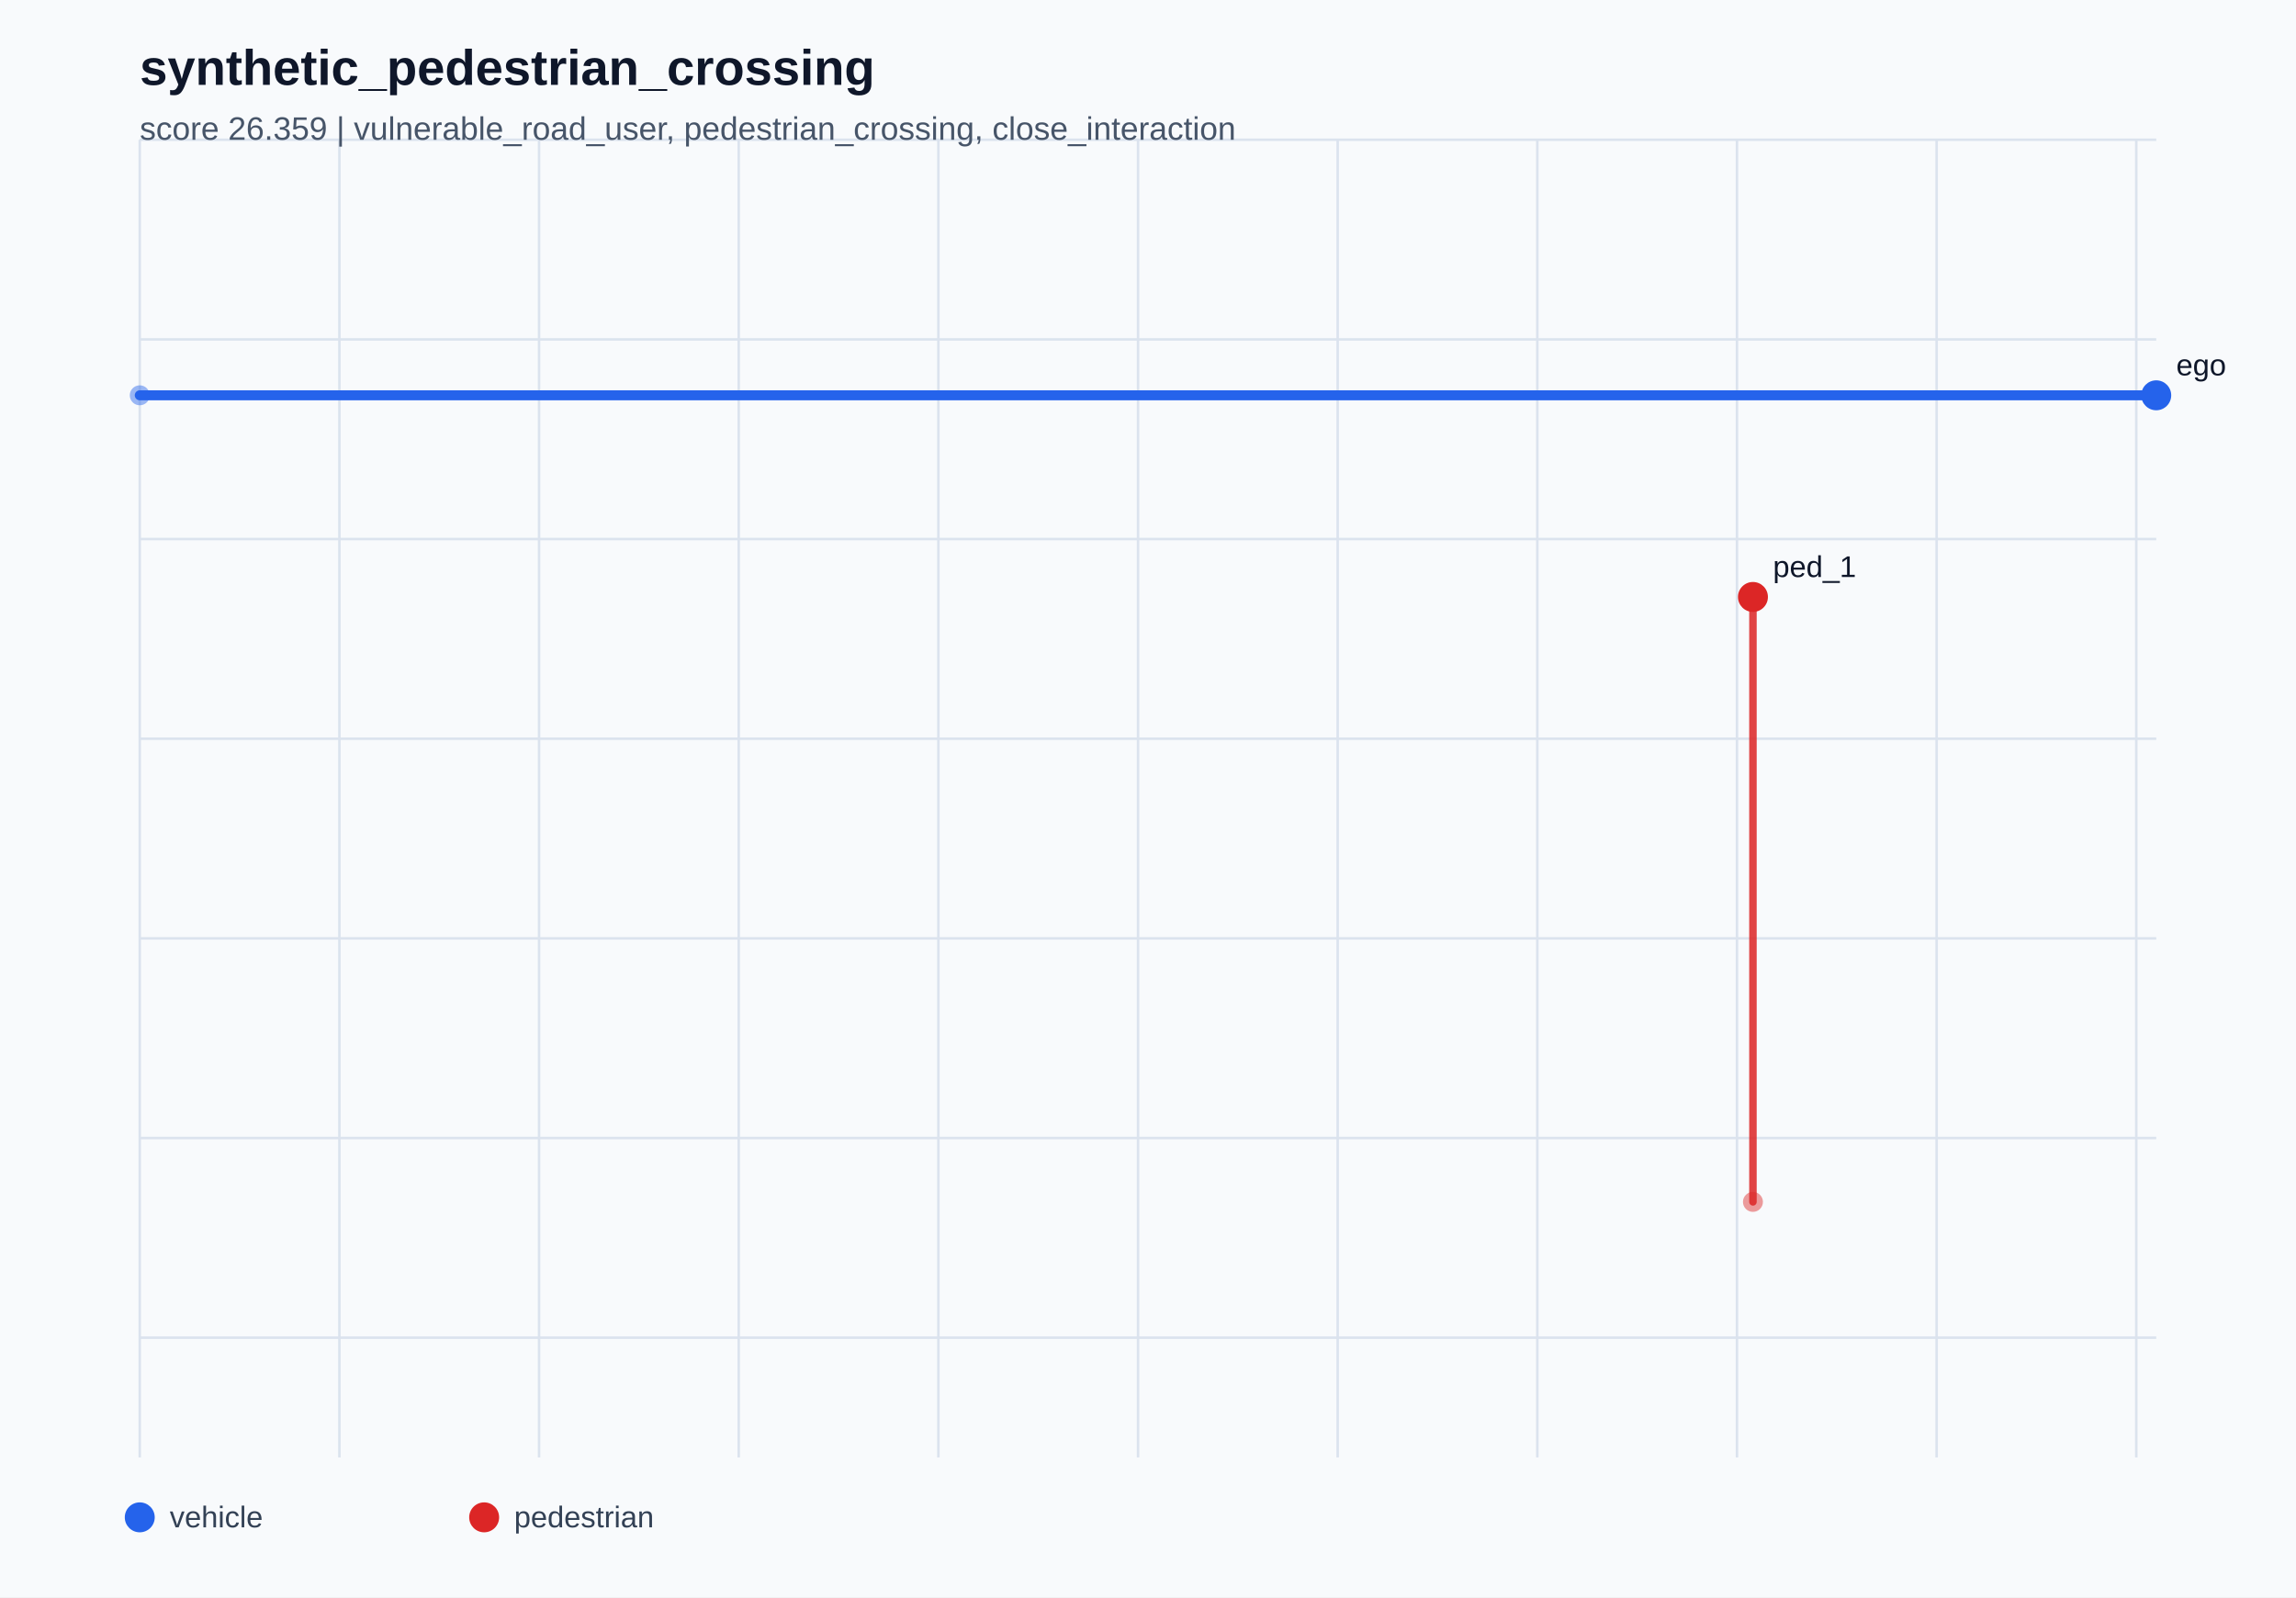
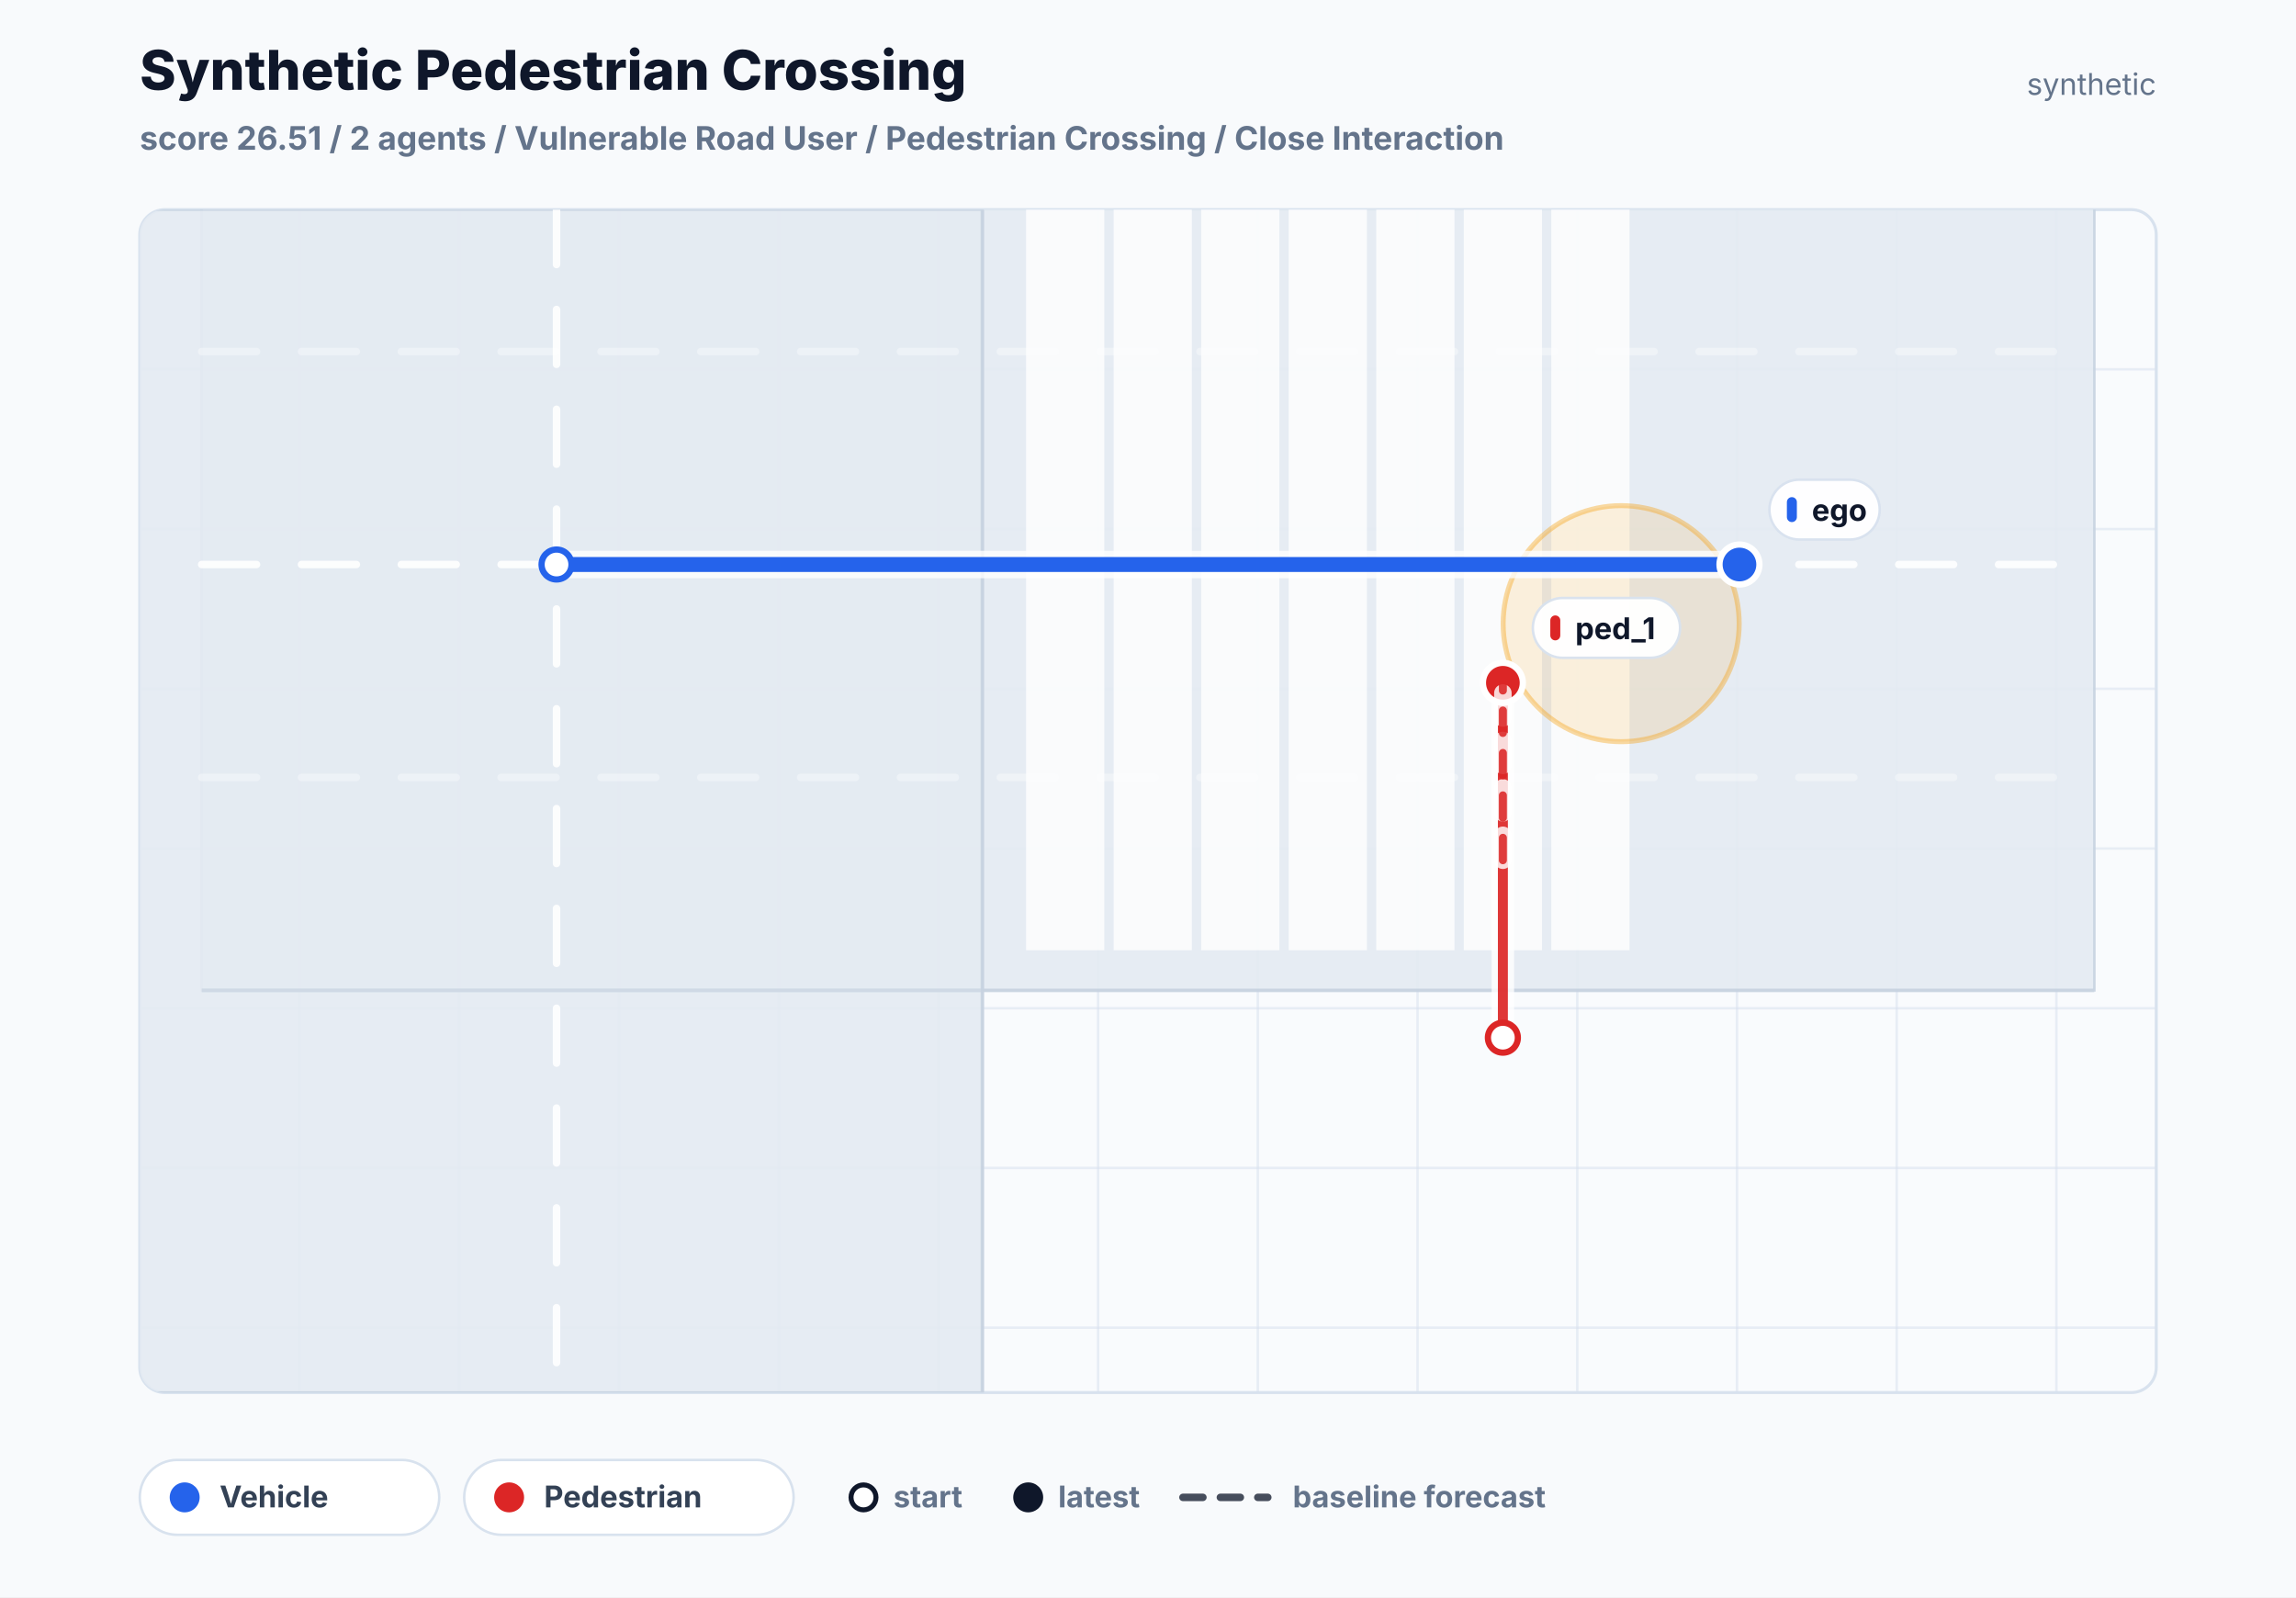
<svg xmlns="http://www.w3.org/2000/svg" width="920" height="640" viewBox="0 0 920 640" role="img">
+   <defs>
+     <clipPath id="scenario-plot-clip">
+       <rect x="56" y="84" width="808" height="474" rx="10" />
+     </clipPath>
+   </defs>
  <rect x="0" y="0" width="920" height="640" fill="#f8fafc" />
-   <line x1="56" y1="56" x2="56" y2="584" stroke="#dbe3ee" stroke-width="1" />
-   <line x1="136" y1="56" x2="136" y2="584" stroke="#dbe3ee" stroke-width="1" />
-   <line x1="216" y1="56" x2="216" y2="584" stroke="#dbe3ee" stroke-width="1" />
-   <line x1="296" y1="56" x2="296" y2="584" stroke="#dbe3ee" stroke-width="1" />
-   <line x1="376" y1="56" x2="376" y2="584" stroke="#dbe3ee" stroke-width="1" />
-   <line x1="456" y1="56" x2="456" y2="584" stroke="#dbe3ee" stroke-width="1" />
-   <line x1="536" y1="56" x2="536" y2="584" stroke="#dbe3ee" stroke-width="1" />
-   <line x1="616" y1="56" x2="616" y2="584" stroke="#dbe3ee" stroke-width="1" />
-   <line x1="696" y1="56" x2="696" y2="584" stroke="#dbe3ee" stroke-width="1" />
-   <line x1="776" y1="56" x2="776" y2="584" stroke="#dbe3ee" stroke-width="1" />
-   <line x1="856" y1="56" x2="856" y2="584" stroke="#dbe3ee" stroke-width="1" />
-   <line x1="56" y1="56" x2="864" y2="56" stroke="#dbe3ee" stroke-width="1" />
-   <line x1="56" y1="136" x2="864" y2="136" stroke="#dbe3ee" stroke-width="1" />
-   <line x1="56" y1="216" x2="864" y2="216" stroke="#dbe3ee" stroke-width="1" />
-   <line x1="56" y1="296" x2="864" y2="296" stroke="#dbe3ee" stroke-width="1" />
-   <line x1="56" y1="376" x2="864" y2="376" stroke="#dbe3ee" stroke-width="1" />
-   <line x1="56" y1="456" x2="864" y2="456" stroke="#dbe3ee" stroke-width="1" />
-   <line x1="56" y1="536" x2="864" y2="536" stroke="#dbe3ee" stroke-width="1" />
-   <text x="56" y="34" fill="#0f172a" font-size="20" font-family="Arial, sans-serif" font-weight="700">synthetic_pedestrian_crossing</text>
-   <text x="56" y="56" fill="#475569" font-size="13" font-family="Arial, sans-serif">score 26.359 | vulnerable_road_user, pedestrian_crossing, close_interaction</text>
-   <circle cx="56" cy="608" r="6" fill="#2563eb" />
-   <text x="68" y="612" fill="#334155" font-size="12" font-family="Arial, sans-serif">vehicle</text>
-   <circle cx="194" cy="608" r="6" fill="#dc2626" />
-   <text x="206" y="612" fill="#334155" font-size="12" font-family="Arial, sans-serif">pedestrian</text>
-   <polyline points="56.00,158.40 460.00,158.40 864.00,158.40" fill="none" stroke="#2563eb" stroke-width="4" stroke-linecap="round" stroke-linejoin="round" opacity="1.0" />
-   <circle cx="56.00" cy="158.40" r="4" fill="#2563eb" opacity="0.45" />
-   <circle cx="864.00" cy="158.40" r="6" fill="#2563eb" />
-   <text x="872.00" y="150.40" fill="#0f172a" font-size="12" font-family="Arial, sans-serif">ego</text>
-   <polyline points="702.40,481.60 702.40,360.40 702.40,239.20" fill="none" stroke="#dc2626" stroke-width="3" stroke-linecap="round" stroke-linejoin="round" opacity="0.86" />
-   <circle cx="702.40" cy="481.60" r="4" fill="#dc2626" opacity="0.45" />
-   <circle cx="702.40" cy="239.20" r="6" fill="#dc2626" />
-   <text x="710.40" y="231.20" fill="#0f172a" font-size="12" font-family="Arial, sans-serif">ped_1</text>
+   <text x="56" y="36" fill="#0f172a" font-size="22" font-family="Inter, Arial, sans-serif" font-weight="800">Synthetic Pedestrian Crossing</text>
+   <text x="56" y="60" fill="#64748b" font-size="13" font-family="Inter, Arial, sans-serif" font-weight="650">score 26.51 / 2 agents / Vulnerable Road User / Pedestrian Crossing / Close Interaction</text>
+   <text x="864" y="38" fill="#64748b" font-size="12" font-family="Inter, Arial, sans-serif" text-anchor="end">synthetic</text>
+   <rect x="56" y="84" width="808" height="474" rx="10" fill="#f9fbfd" stroke="#d8e2ee" stroke-width="1.2" />
+   <g clip-path="url(#scenario-plot-clip)">
+     <line x1="120" y1="84" x2="120" y2="558" stroke="#d7e1ee" stroke-width="1" opacity="0.52" />
+     <line x1="184" y1="84" x2="184" y2="558" stroke="#d7e1ee" stroke-width="1" opacity="0.52" />
+     <line x1="248" y1="84" x2="248" y2="558" stroke="#d7e1ee" stroke-width="1" opacity="0.52" />
+     <line x1="312" y1="84" x2="312" y2="558" stroke="#d7e1ee" stroke-width="1" opacity="0.52" />
+     <line x1="376" y1="84" x2="376" y2="558" stroke="#d7e1ee" stroke-width="1" opacity="0.52" />
+     <line x1="440" y1="84" x2="440" y2="558" stroke="#d7e1ee" stroke-width="1" opacity="0.52" />
+     <line x1="504" y1="84" x2="504" y2="558" stroke="#d7e1ee" stroke-width="1" opacity="0.52" />
+     <line x1="568" y1="84" x2="568" y2="558" stroke="#d7e1ee" stroke-width="1" opacity="0.52" />
+     <line x1="632" y1="84" x2="632" y2="558" stroke="#d7e1ee" stroke-width="1" opacity="0.52" />
+     <line x1="696" y1="84" x2="696" y2="558" stroke="#d7e1ee" stroke-width="1" opacity="0.52" />
+     <line x1="760" y1="84" x2="760" y2="558" stroke="#d7e1ee" stroke-width="1" opacity="0.52" />
+     <line x1="824" y1="84" x2="824" y2="558" stroke="#d7e1ee" stroke-width="1" opacity="0.52" />
+     <line x1="56" y1="148" x2="864" y2="148" stroke="#d7e1ee" stroke-width="1" opacity="0.52" />
+     <line x1="56" y1="212" x2="864" y2="212" stroke="#d7e1ee" stroke-width="1" opacity="0.52" />
+     <line x1="56" y1="276" x2="864" y2="276" stroke="#d7e1ee" stroke-width="1" opacity="0.52" />
+     <line x1="56" y1="340" x2="864" y2="340" stroke="#d7e1ee" stroke-width="1" opacity="0.52" />
+     <line x1="56" y1="404" x2="864" y2="404" stroke="#d7e1ee" stroke-width="1" opacity="0.52" />
+     <line x1="56" y1="468" x2="864" y2="468" stroke="#d7e1ee" stroke-width="1" opacity="0.52" />
+     <line x1="56" y1="532" x2="864" y2="532" stroke="#d7e1ee" stroke-width="1" opacity="0.52" />
+     <rect x="80.80" y="55.56" width="758.40" height="341.28" fill="#e4eaf2" stroke="#c7d3e1" stroke-width="1" opacity="0.92" />
+     <rect x="52.36" y="84.00" width="341.28" height="474.00" fill="#e4eaf2" stroke="#c7d3e1" stroke-width="1" opacity="0.92" />
+     <line x1="80.80" y1="226.20" x2="839.20" y2="226.20" stroke="#ffffff" stroke-width="3" stroke-linecap="round" stroke-dasharray="22 18" opacity="0.88" />
+     <line x1="223.00" y1="84.00" x2="223.00" y2="558.00" stroke="#ffffff" stroke-width="3" stroke-linecap="round" stroke-dasharray="22 18" opacity="0.88" />
+     <line x1="80.80" y1="55.56" x2="839.20" y2="55.56" stroke="#c7d3e1" stroke-width="1.5" opacity="0.72" />
+     <line x1="80.80" y1="396.84" x2="839.20" y2="396.84" stroke="#c7d3e1" stroke-width="1.5" opacity="0.72" />
+     <line x1="52.36" y1="84.00" x2="52.36" y2="558.00" stroke="#c7d3e1" stroke-width="1.5" opacity="0.72" />
+     <line x1="393.64" y1="84.00" x2="393.64" y2="558.00" stroke="#c7d3e1" stroke-width="1.5" opacity="0.72" />
+     <line x1="80.80" y1="140.88" x2="839.20" y2="140.88" stroke="#ffffff" stroke-width="3" stroke-linecap="round" stroke-dasharray="22 18" opacity="0.35" />
+     <line x1="80.80" y1="311.52" x2="839.20" y2="311.52" stroke="#ffffff" stroke-width="3" stroke-linecap="round" stroke-dasharray="22 18" opacity="0.35" />
+     <rect x="411.65" y="72.15" width="30.34" height="308.10" fill="#ffffff" stroke="#ffffff" stroke-width="1" opacity="0.78" />
+     <rect x="446.73" y="72.15" width="30.34" height="308.10" fill="#ffffff" stroke="#ffffff" stroke-width="1" opacity="0.78" />
+     <rect x="481.80" y="72.15" width="30.34" height="308.10" fill="#ffffff" stroke="#ffffff" stroke-width="1" opacity="0.78" />
+     <rect x="516.88" y="72.15" width="30.34" height="308.10" fill="#ffffff" stroke="#ffffff" stroke-width="1" opacity="0.78" />
+     <rect x="551.96" y="72.15" width="30.34" height="308.10" fill="#ffffff" stroke="#ffffff" stroke-width="1" opacity="0.78" />
+     <rect x="587.03" y="72.15" width="30.34" height="308.10" fill="#ffffff" stroke="#ffffff" stroke-width="1" opacity="0.78" />
+     <rect x="622.11" y="72.15" width="30.34" height="308.10" fill="#ffffff" stroke="#ffffff" stroke-width="1" opacity="0.78" />
+     <circle cx="649.60" cy="249.90" r="47.29" fill="#f59e0b" opacity="0.13" />
+     <circle cx="649.60" cy="249.90" r="47.29" fill="none" stroke="#f59e0b" stroke-width="2" opacity="0.38" />
+     <g class="track track-vehicle">
+       <polyline points="223.00,226.20 460.00,226.20 697.00,226.20" fill="none" stroke="#ffffff" stroke-width="11" stroke-linecap="round" stroke-linejoin="round" opacity="0.78" />
+       <polyline points="223.00,226.20 460.00,226.20 697.00,226.20" fill="none" stroke="#2563eb" stroke-width="6" stroke-linecap="round" stroke-linejoin="round" opacity="1.0" />
+       <circle cx="223.00" cy="226.20" r="6" fill="#ffffff" stroke="#2563eb" stroke-width="2.5" />
+       <circle cx="697.00" cy="226.20" r="8" fill="#2563eb" stroke="#ffffff" stroke-width="2.5" />
+       <rect x="709.00" y="192.20" width="44.20" height="24.00" rx="12" fill="#ffffff" stroke="#d8e2ee" opacity="0.96" />
+       <rect x="716.00" y="199.20" width="4" height="10" rx="2" fill="#2563eb" />
+       <text x="726.00" y="208.70" fill="#0f172a" font-size="12" font-family="Inter, Arial, sans-serif" font-weight="750">ego</text>
+     </g>
+     <g class="track track-pedestrian">
+       <polyline points="602.20,415.80 602.20,344.70 602.20,273.60" fill="none" stroke="#ffffff" stroke-width="9" stroke-linecap="round" stroke-linejoin="round" opacity="0.78" />
+       <polyline points="602.20,415.80 602.20,344.70 602.20,273.60" fill="none" stroke="#dc2626" stroke-width="4" stroke-linecap="round" stroke-linejoin="round" opacity="0.92" />
+       <circle cx="602.20" cy="415.80" r="6" fill="#ffffff" stroke="#dc2626" stroke-width="2.5" />
+       <circle cx="602.20" cy="273.60" r="8" fill="#dc2626" stroke="#ffffff" stroke-width="2.5" />
+       <rect x="614.20" y="239.60" width="59.00" height="24.00" rx="12" fill="#ffffff" stroke="#d8e2ee" opacity="0.96" />
+       <rect x="621.20" y="246.60" width="4" height="10" rx="2" fill="#dc2626" />
+       <text x="631.20" y="256.10" fill="#0f172a" font-size="12" font-family="Inter, Arial, sans-serif" font-weight="750">ped_1</text>
+     </g>
+     <g class="baseline-prediction prediction-pedestrian">
+       <polyline points="602.20,344.70 602.20,273.60" fill="none" stroke="#ffffff" stroke-width="7" stroke-linecap="round" stroke-linejoin="round" stroke-dasharray="10 9" opacity="0.82" />
+       <polyline points="602.20,344.70 602.20,273.60" fill="none" stroke="#dc2626" stroke-width="3.2" stroke-linecap="round" stroke-linejoin="round" stroke-dasharray="9 8" opacity="0.88" />
+     </g>
+   </g>
+   <rect x="56" y="585" width="120" height="30" rx="15" fill="#ffffff" stroke="#d8e2ee" />
+   <circle cx="74" cy="600" r="6" fill="#2563eb" />
+   <text x="88" y="604" fill="#334155" font-size="12" font-family="Inter, Arial, sans-serif" font-weight="700">Vehicle</text>
+   <rect x="186" y="585" width="132" height="30" rx="15" fill="#ffffff" stroke="#d8e2ee" />
+   <circle cx="204" cy="600" r="6" fill="#dc2626" />
+   <text x="218" y="604" fill="#334155" font-size="12" font-family="Inter, Arial, sans-serif" font-weight="700">Pedestrian</text>
+   <circle cx="346" cy="600" r="5" fill="#ffffff" stroke="#0f172a" stroke-width="2" />
+   <circle cx="412" cy="600" r="6" fill="#0f172a" />
+   <text x="358" y="604" fill="#64748b" font-size="12" font-family="Inter, Arial, sans-serif" font-weight="700">start</text>
+   <text x="424" y="604" fill="#64748b" font-size="12" font-family="Inter, Arial, sans-serif" font-weight="700">latest</text>
+   <line x1="474" y1="600" x2="508" y2="600" stroke="#0f172a" stroke-width="3" stroke-linecap="round" stroke-dasharray="8 7" opacity="0.76" />
+   <text x="518" y="604" fill="#64748b" font-size="12" font-family="Inter, Arial, sans-serif" font-weight="700">baseline forecast</text>
</svg>
